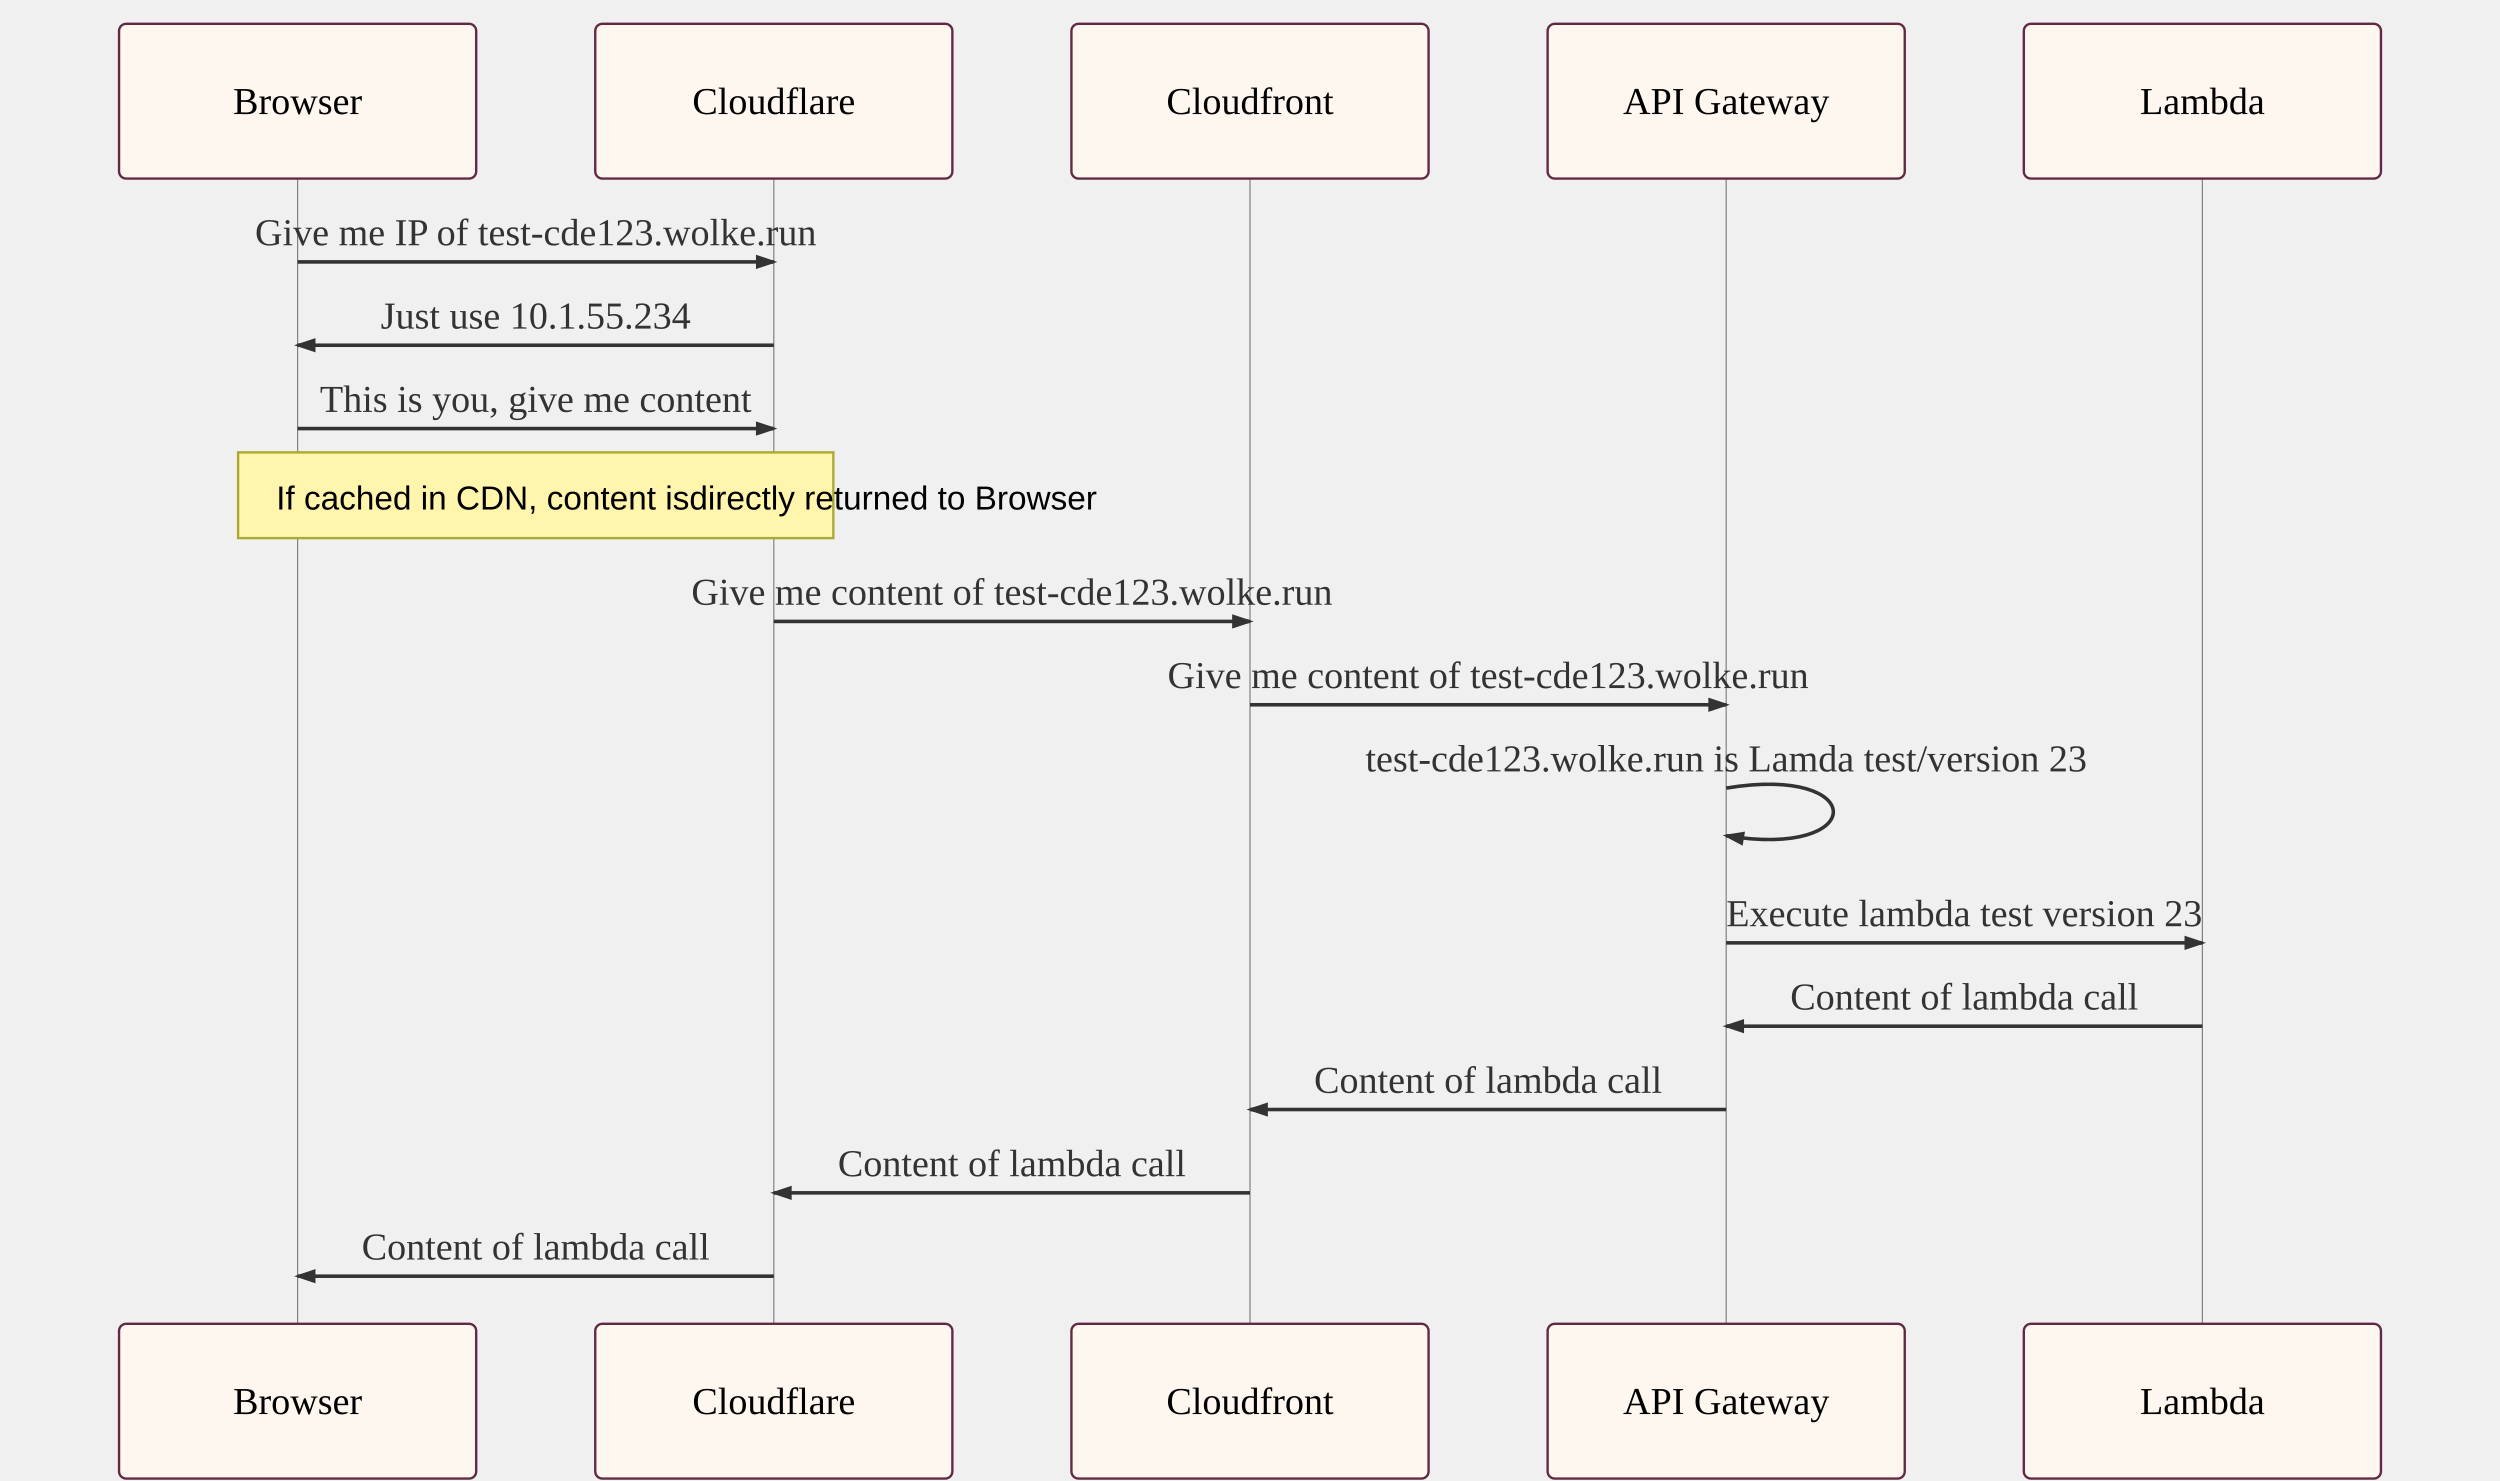
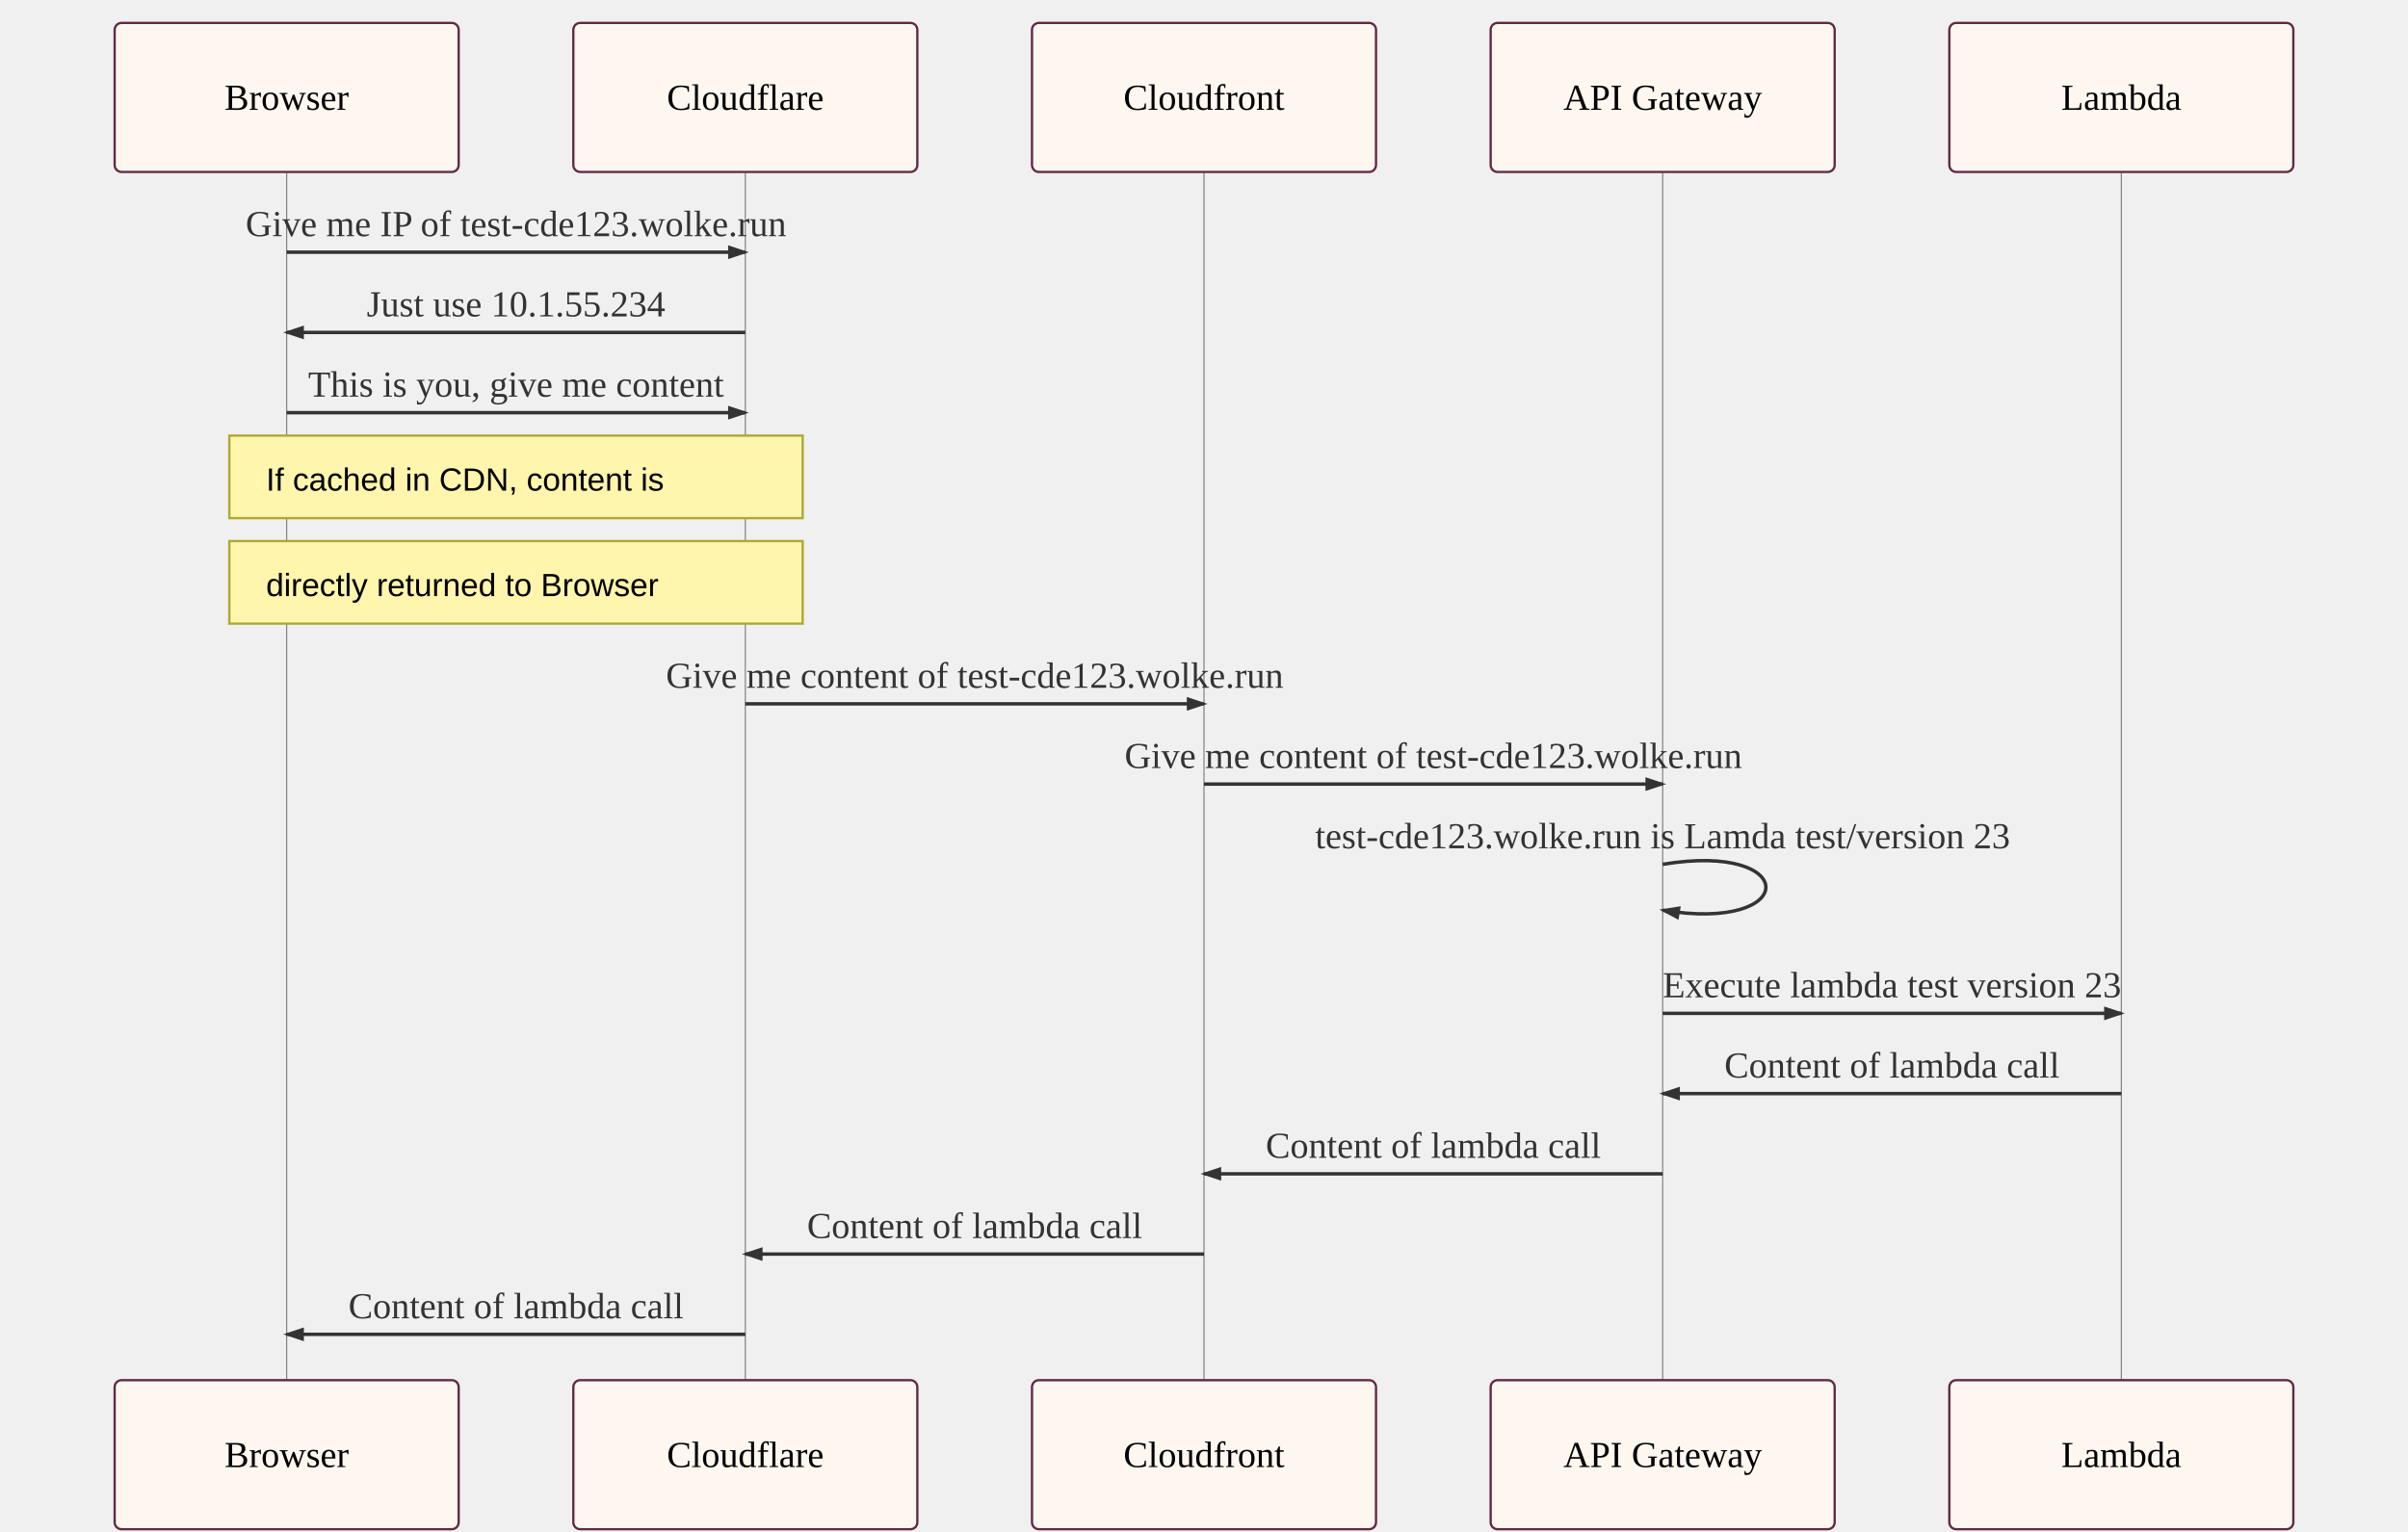
- <svg xmlns="http://www.w3.org/2000/svg" id="mmd-c120f1f8" width="100%" height="100%" style="max-width:1050px;" viewBox="-50 -10 1050 622">
+ <svg xmlns="http://www.w3.org/2000/svg" id="mmd-9baa70ee" width="100%" height="100%" style="max-width:1050px;" viewBox="-50 -10 1050 668">
  <style>


- #mmd-c120f1f8 .label {
+ #mmd-9baa70ee .label {
  font-family: 'trebuchet ms', verdana, arial;
  color: #333; }

- #mmd-c120f1f8 .node rect,
- #mmd-c120f1f8 .node circle,
- #mmd-c120f1f8 .node ellipse,
- #mmd-c120f1f8 .node polygon {
+ #mmd-9baa70ee .node rect,
+ #mmd-9baa70ee .node circle,
+ #mmd-9baa70ee .node ellipse,
+ #mmd-9baa70ee .node polygon {
  fill: #ECECFF;
  stroke: #9370DB;
  stroke-width: 1px; }

- #mmd-c120f1f8 .node.clickable {
+ #mmd-9baa70ee .node.clickable {
  cursor: pointer; }

- #mmd-c120f1f8 .arrowheadPath {
+ #mmd-9baa70ee .arrowheadPath {
  fill: #333333; }

- #mmd-c120f1f8 .edgePath .path {
+ #mmd-9baa70ee .edgePath .path {
  stroke: #333333;
  stroke-width: 1.5px; }

- #mmd-c120f1f8 .edgeLabel {
+ #mmd-9baa70ee .edgeLabel {
  background-color: #e8e8e8; }

- #mmd-c120f1f8 .cluster rect {
+ #mmd-9baa70ee .cluster rect {
  fill: #ffffde !important;
  stroke: #aaaa33 !important;
  stroke-width: 1px !important; }

- #mmd-c120f1f8 .cluster text {
-   fill: #333; }
- 
- #mmd-c120f1f8 div.mermaidTooltip {
+ #mmd-9baa70ee .cluster text {
+   fill: #333; }
+ 
+ #mmd-9baa70ee div.mermaidTooltip {
  position: absolute;
  text-align: center;
  max-width: 200px;
  padding: 2px;
  font-family: 'trebuchet ms', verdana, arial;
  font-size: 12px;
  background: #ffffde;
  border: 1px solid #aaaa33;
  border-radius: 2px;
  pointer-events: none;
  z-index: 100; }

- #mmd-c120f1f8 .actor {
+ #mmd-9baa70ee .actor {
  stroke: #CCCCFF;
  fill: #ECECFF; }

- #mmd-c120f1f8 text.actor {
+ #mmd-9baa70ee text.actor {
  fill: black;
  stroke: none; }

- #mmd-c120f1f8 .actor-line {
+ #mmd-9baa70ee .actor-line {
  stroke: grey; }

- #mmd-c120f1f8 .messageLine0 {
+ #mmd-9baa70ee .messageLine0 {
  stroke-width: 1.5;
  stroke-dasharray: '2 2';
  marker-end: 'url(#arrowhead)';
  stroke: #333; }

- #mmd-c120f1f8 .messageLine1 {
+ #mmd-9baa70ee .messageLine1 {
  stroke-width: 1.5;
  stroke-dasharray: '2 2';
  stroke: #333; }

- #mmd-c120f1f8 #arrowhead {
-   fill: #333; }
- 
- #mmd-c120f1f8 #crosshead path {
+ #mmd-9baa70ee #arrowhead {
+   fill: #333; }
+ 
+ #mmd-9baa70ee #crosshead path {
  fill: #333 !important;
  stroke: #333 !important; }

- #mmd-c120f1f8 .messageText {
+ #mmd-9baa70ee .messageText {
  fill: #333;
  stroke: none; }

- #mmd-c120f1f8 .labelBox {
+ #mmd-9baa70ee .labelBox {
  stroke: #CCCCFF;
  fill: #ECECFF; }

- #mmd-c120f1f8 .labelText {
+ #mmd-9baa70ee .labelText {
  fill: black;
  stroke: none; }

- #mmd-c120f1f8 .loopText {
+ #mmd-9baa70ee .loopText {
  fill: black;
  stroke: none; }

- #mmd-c120f1f8 .loopLine {
+ #mmd-9baa70ee .loopLine {
  stroke-width: 2;
  stroke-dasharray: '2 2';
  marker-end: 'url(#arrowhead)';
  stroke: #CCCCFF; }

- #mmd-c120f1f8 .note {
+ #mmd-9baa70ee .note {
  stroke: #aaaa33;
  fill: #fff5ad; }

- #mmd-c120f1f8 .noteText {
+ #mmd-9baa70ee .noteText {
  fill: black;
  stroke: none;
  font-family: 'trebuchet ms', verdana, arial;
  font-size: 14px; }


- #mmd-c120f1f8 .section {
+ #mmd-9baa70ee .section {
  stroke: none;
  opacity: 0.2; }

- #mmd-c120f1f8 .section0 {
+ #mmd-9baa70ee .section0 {
  fill: rgba(102, 102, 255, 0.49); }

- #mmd-c120f1f8 .section2 {
+ #mmd-9baa70ee .section2 {
  fill: #fff400; }

- #mmd-c120f1f8 .section1,
- #mmd-c120f1f8 .section3 {
+ #mmd-9baa70ee .section1,
+ #mmd-9baa70ee .section3 {
  fill: white;
  opacity: 0.2; }

- #mmd-c120f1f8 .sectionTitle0 {
-   fill: #333; }
- 
- #mmd-c120f1f8 .sectionTitle1 {
-   fill: #333; }
- 
- #mmd-c120f1f8 .sectionTitle2 {
-   fill: #333; }
- 
- #mmd-c120f1f8 .sectionTitle3 {
-   fill: #333; }
- 
- #mmd-c120f1f8 .sectionTitle {
+ #mmd-9baa70ee .sectionTitle0 {
+   fill: #333; }
+ 
+ #mmd-9baa70ee .sectionTitle1 {
+   fill: #333; }
+ 
+ #mmd-9baa70ee .sectionTitle2 {
+   fill: #333; }
+ 
+ #mmd-9baa70ee .sectionTitle3 {
+   fill: #333; }
+ 
+ #mmd-9baa70ee .sectionTitle {
  text-anchor: start;
  font-size: 11px;
  text-height: 14px; }


- #mmd-c120f1f8 .grid .tick {
+ #mmd-9baa70ee .grid .tick {
  stroke: lightgrey;
  opacity: 0.3;
  shape-rendering: crispEdges; }

- #mmd-c120f1f8 .grid path {
+ #mmd-9baa70ee .grid path {
  stroke-width: 0; }


- #mmd-c120f1f8 .today {
+ #mmd-9baa70ee .today {
  fill: none;
  stroke: red;
  stroke-width: 2px; }



- #mmd-c120f1f8 .task {
+ #mmd-9baa70ee .task {
  stroke-width: 2; }

- #mmd-c120f1f8 .taskText {
+ #mmd-9baa70ee .taskText {
  text-anchor: middle;
  font-size: 11px; }

- #mmd-c120f1f8 .taskTextOutsideRight {
+ #mmd-9baa70ee .taskTextOutsideRight {
  fill: black;
  text-anchor: start;
  font-size: 11px; }

- #mmd-c120f1f8 .taskTextOutsideLeft {
+ #mmd-9baa70ee .taskTextOutsideLeft {
  fill: black;
  text-anchor: end;
  font-size: 11px; }


- #mmd-c120f1f8 .taskText0,
- #mmd-c120f1f8 .taskText1,
- #mmd-c120f1f8 .taskText2,
- #mmd-c120f1f8 .taskText3 {
+ #mmd-9baa70ee .taskText0,
+ #mmd-9baa70ee .taskText1,
+ #mmd-9baa70ee .taskText2,
+ #mmd-9baa70ee .taskText3 {
  fill: white; }

- #mmd-c120f1f8 .task0,
- #mmd-c120f1f8 .task1,
- #mmd-c120f1f8 .task2,
- #mmd-c120f1f8 .task3 {
+ #mmd-9baa70ee .task0,
+ #mmd-9baa70ee .task1,
+ #mmd-9baa70ee .task2,
+ #mmd-9baa70ee .task3 {
  fill: #8a90dd;
  stroke: #534fbc; }

- #mmd-c120f1f8 .taskTextOutside0,
- #mmd-c120f1f8 .taskTextOutside2 {
+ #mmd-9baa70ee .taskTextOutside0,
+ #mmd-9baa70ee .taskTextOutside2 {
  fill: black; }

- #mmd-c120f1f8 .taskTextOutside1,
- #mmd-c120f1f8 .taskTextOutside3 {
+ #mmd-9baa70ee .taskTextOutside1,
+ #mmd-9baa70ee .taskTextOutside3 {
  fill: black; }


- #mmd-c120f1f8 .active0,
- #mmd-c120f1f8 .active1,
- #mmd-c120f1f8 .active2,
- #mmd-c120f1f8 .active3 {
+ #mmd-9baa70ee .active0,
+ #mmd-9baa70ee .active1,
+ #mmd-9baa70ee .active2,
+ #mmd-9baa70ee .active3 {
  fill: #bfc7ff;
  stroke: #534fbc; }

- #mmd-c120f1f8 .activeText0,
- #mmd-c120f1f8 .activeText1,
- #mmd-c120f1f8 .activeText2,
- #mmd-c120f1f8 .activeText3 {
+ #mmd-9baa70ee .activeText0,
+ #mmd-9baa70ee .activeText1,
+ #mmd-9baa70ee .activeText2,
+ #mmd-9baa70ee .activeText3 {
  fill: black !important; }


- #mmd-c120f1f8 .done0,
- #mmd-c120f1f8 .done1,
- #mmd-c120f1f8 .done2,
- #mmd-c120f1f8 .done3 {
+ #mmd-9baa70ee .done0,
+ #mmd-9baa70ee .done1,
+ #mmd-9baa70ee .done2,
+ #mmd-9baa70ee .done3 {
  stroke: grey;
  fill: lightgrey;
  stroke-width: 2; }

- #mmd-c120f1f8 .doneText0,
- #mmd-c120f1f8 .doneText1,
- #mmd-c120f1f8 .doneText2,
- #mmd-c120f1f8 .doneText3 {
+ #mmd-9baa70ee .doneText0,
+ #mmd-9baa70ee .doneText1,
+ #mmd-9baa70ee .doneText2,
+ #mmd-9baa70ee .doneText3 {
  fill: black !important; }


- #mmd-c120f1f8 .crit0,
- #mmd-c120f1f8 .crit1,
- #mmd-c120f1f8 .crit2,
- #mmd-c120f1f8 .crit3 {
+ #mmd-9baa70ee .crit0,
+ #mmd-9baa70ee .crit1,
+ #mmd-9baa70ee .crit2,
+ #mmd-9baa70ee .crit3 {
  stroke: #ff8888;
  fill: red;
  stroke-width: 2; }

- #mmd-c120f1f8 .activeCrit0,
- #mmd-c120f1f8 .activeCrit1,
- #mmd-c120f1f8 .activeCrit2,
- #mmd-c120f1f8 .activeCrit3 {
+ #mmd-9baa70ee .activeCrit0,
+ #mmd-9baa70ee .activeCrit1,
+ #mmd-9baa70ee .activeCrit2,
+ #mmd-9baa70ee .activeCrit3 {
  stroke: #ff8888;
  fill: #bfc7ff;
  stroke-width: 2; }

- #mmd-c120f1f8 .doneCrit0,
- #mmd-c120f1f8 .doneCrit1,
- #mmd-c120f1f8 .doneCrit2,
- #mmd-c120f1f8 .doneCrit3 {
+ #mmd-9baa70ee .doneCrit0,
+ #mmd-9baa70ee .doneCrit1,
+ #mmd-9baa70ee .doneCrit2,
+ #mmd-9baa70ee .doneCrit3 {
  stroke: #ff8888;
  fill: lightgrey;
  stroke-width: 2;
  cursor: pointer;
  shape-rendering: crispEdges; }

- #mmd-c120f1f8 .doneCritText0,
- #mmd-c120f1f8 .doneCritText1,
- #mmd-c120f1f8 .doneCritText2,
- #mmd-c120f1f8 .doneCritText3 {
+ #mmd-9baa70ee .doneCritText0,
+ #mmd-9baa70ee .doneCritText1,
+ #mmd-9baa70ee .doneCritText2,
+ #mmd-9baa70ee .doneCritText3 {
  fill: black !important; }

- #mmd-c120f1f8 .activeCritText0,
- #mmd-c120f1f8 .activeCritText1,
- #mmd-c120f1f8 .activeCritText2,
- #mmd-c120f1f8 .activeCritText3 {
+ #mmd-9baa70ee .activeCritText0,
+ #mmd-9baa70ee .activeCritText1,
+ #mmd-9baa70ee .activeCritText2,
+ #mmd-9baa70ee .activeCritText3 {
  fill: black !important; }

- #mmd-c120f1f8 .titleText {
+ #mmd-9baa70ee .titleText {
  text-anchor: middle;
  font-size: 18px;
  fill: black; }

- #mmd-c120f1f8 g.classGroup text {
+ #mmd-9baa70ee g.classGroup text {
  fill: #9370DB;
  stroke: none;
  font-family: 'trebuchet ms', verdana, arial;
  font-size: 10px; }

- #mmd-c120f1f8 g.classGroup rect {
+ #mmd-9baa70ee g.classGroup rect {
  fill: #ECECFF;
  stroke: #9370DB; }

- #mmd-c120f1f8 g.classGroup line {
-   stroke: #9370DB;
-   stroke-width: 1; }
- 
- #mmd-c120f1f8 .classLabel .box {
+ #mmd-9baa70ee g.classGroup line {
+   stroke: #9370DB;
+   stroke-width: 1; }
+ 
+ #mmd-9baa70ee .classLabel .box {
  stroke: none;
  stroke-width: 0;
  fill: #ECECFF;
  opacity: 0.5; }

- #mmd-c120f1f8 .classLabel .label {
+ #mmd-9baa70ee .classLabel .label {
  fill: #9370DB;
  font-size: 10px; }

- #mmd-c120f1f8 .relation {
+ #mmd-9baa70ee .relation {
  stroke: #9370DB;
  stroke-width: 1;
  fill: none; }

- #mmd-c120f1f8 #compositionStart {
-   fill: #9370DB;
-   stroke: #9370DB;
-   stroke-width: 1; }
- 
- #mmd-c120f1f8 #compositionEnd {
-   fill: #9370DB;
-   stroke: #9370DB;
-   stroke-width: 1; }
- 
- #mmd-c120f1f8 #aggregationStart {
+ #mmd-9baa70ee #compositionStart {
+   fill: #9370DB;
+   stroke: #9370DB;
+   stroke-width: 1; }
+ 
+ #mmd-9baa70ee #compositionEnd {
+   fill: #9370DB;
+   stroke: #9370DB;
+   stroke-width: 1; }
+ 
+ #mmd-9baa70ee #aggregationStart {
  fill: #ECECFF;
  stroke: #9370DB;
  stroke-width: 1; }

- #mmd-c120f1f8 #aggregationEnd {
+ #mmd-9baa70ee #aggregationEnd {
  fill: #ECECFF;
  stroke: #9370DB;
  stroke-width: 1; }

- #mmd-c120f1f8 #dependencyStart {
-   fill: #9370DB;
-   stroke: #9370DB;
-   stroke-width: 1; }
- 
- #mmd-c120f1f8 #dependencyEnd {
-   fill: #9370DB;
-   stroke: #9370DB;
-   stroke-width: 1; }
- 
- #mmd-c120f1f8 #extensionStart {
-   fill: #9370DB;
-   stroke: #9370DB;
-   stroke-width: 1; }
- 
- #mmd-c120f1f8 #extensionEnd {
-   fill: #9370DB;
-   stroke: #9370DB;
-   stroke-width: 1; }
- 
- #mmd-c120f1f8 .commit-id,
- #mmd-c120f1f8 .commit-msg,
- #mmd-c120f1f8 .branch-label {
+ #mmd-9baa70ee #dependencyStart {
+   fill: #9370DB;
+   stroke: #9370DB;
+   stroke-width: 1; }
+ 
+ #mmd-9baa70ee #dependencyEnd {
+   fill: #9370DB;
+   stroke: #9370DB;
+   stroke-width: 1; }
+ 
+ #mmd-9baa70ee #extensionStart {
+   fill: #9370DB;
+   stroke: #9370DB;
+   stroke-width: 1; }
+ 
+ #mmd-9baa70ee #extensionEnd {
+   fill: #9370DB;
+   stroke: #9370DB;
+   stroke-width: 1; }
+ 
+ #mmd-9baa70ee .commit-id,
+ #mmd-9baa70ee .commit-msg,
+ #mmd-9baa70ee .branch-label {
  fill: lightgrey;
  color: lightgrey; }
</style>
-   <style>#mmd-c120f1f8 {
+   <style>#mmd-9baa70ee {
    color: rgb(0, 0, 0);
    font: normal normal 400 normal 16px / normal "Times New Roman";
  }</style>
-   <style>#mmd-c120f1f8 .actor {
+   <style>#mmd-9baa70ee .actor {
  stroke: #612943;
  fill: #fef7f0;
}</style>
  <g />
  <g>
-     <line id="actor0" x1="75" y1="5" x2="75" y2="611" class="actor-line" stroke-width="0.5px" stroke="#999" />
+     <line id="actor0" x1="75" y1="5" x2="75" y2="657" class="actor-line" stroke-width="0.5px" stroke="#999" />
    <rect x="0" y="0" fill="#eaeaea" stroke="#666" width="150" height="65" rx="3" ry="3" class="actor" />
    <text x="75" y="32.5" dominant-baseline="central" alignment-baseline="central" class="actor" style="text-anchor: middle;">
      <tspan x="75" dy="0">Browser</tspan>
    </text>
  </g>
  <g>
-     <line id="actor1" x1="275" y1="5" x2="275" y2="611" class="actor-line" stroke-width="0.5px" stroke="#999" />
+     <line id="actor1" x1="275" y1="5" x2="275" y2="657" class="actor-line" stroke-width="0.5px" stroke="#999" />
    <rect x="200" y="0" fill="#eaeaea" stroke="#666" width="150" height="65" rx="3" ry="3" class="actor" />
    <text x="275" y="32.5" dominant-baseline="central" alignment-baseline="central" class="actor" style="text-anchor: middle;">
      <tspan x="275" dy="0">Cloudflare</tspan>
    </text>
  </g>
  <g>
-     <line id="actor2" x1="475" y1="5" x2="475" y2="611" class="actor-line" stroke-width="0.5px" stroke="#999" />
+     <line id="actor2" x1="475" y1="5" x2="475" y2="657" class="actor-line" stroke-width="0.5px" stroke="#999" />
    <rect x="400" y="0" fill="#eaeaea" stroke="#666" width="150" height="65" rx="3" ry="3" class="actor" />
    <text x="475" y="32.5" dominant-baseline="central" alignment-baseline="central" class="actor" style="text-anchor: middle;">
      <tspan x="475" dy="0">Cloudfront</tspan>
    </text>
  </g>
  <g>
-     <line id="actor3" x1="675" y1="5" x2="675" y2="611" class="actor-line" stroke-width="0.5px" stroke="#999" />
+     <line id="actor3" x1="675" y1="5" x2="675" y2="657" class="actor-line" stroke-width="0.5px" stroke="#999" />
    <rect x="600" y="0" fill="#eaeaea" stroke="#666" width="150" height="65" rx="3" ry="3" class="actor" />
    <text x="675" y="32.5" dominant-baseline="central" alignment-baseline="central" class="actor" style="text-anchor: middle;">
      <tspan x="675" dy="0">API Gateway</tspan>
    </text>
  </g>
  <g>
-     <line id="actor4" x1="875" y1="5" x2="875" y2="611" class="actor-line" stroke-width="0.5px" stroke="#999" />
+     <line id="actor4" x1="875" y1="5" x2="875" y2="657" class="actor-line" stroke-width="0.5px" stroke="#999" />
    <rect x="800" y="0" fill="#eaeaea" stroke="#666" width="150" height="65" rx="3" ry="3" class="actor" />
    <text x="875" y="32.5" dominant-baseline="central" alignment-baseline="central" class="actor" style="text-anchor: middle;">
      <tspan x="875" dy="0">Lambda</tspan>
    </text>
  </g>
  <defs>
    <marker id="arrowhead" refX="5" refY="2" markerWidth="6" markerHeight="4" orient="auto">
      <path d="M 0,0 V 4 L6,2 Z" />
    </marker>
  </defs>
  <defs>
    <marker id="crosshead" markerWidth="15" markerHeight="8" orient="auto" refX="16" refY="4">
      <path fill="black" stroke="#000000" stroke-width="1px" d="M 9,2 V 6 L16,4 Z" style="stroke-dasharray: 0, 0;" />
      <path fill="none" stroke="#000000" stroke-width="1px" d="M 0,1 L 6,7 M 6,1 L 0,7" style="stroke-dasharray: 0, 0;" />
    </marker>
  </defs>
  <g>
    <text x="175" y="93" class="messageText" style="text-anchor: middle;">Give me IP of test-cde123.wolke.run</text>
    <line x1="75" y1="100" x2="275" y2="100" class="messageLine0" stroke-width="2" stroke="black" marker-end="url(#arrowhead)" style="fill: none;" />
  </g>
  <g>
    <text x="175" y="128" class="messageText" style="text-anchor: middle;">Just use 10.1.55.234</text>
    <line x1="275" y1="135" x2="75" y2="135" class="messageLine0" stroke-width="2" stroke="black" marker-end="url(#arrowhead)" style="fill: none;" />
  </g>
  <g>
    <text x="175" y="163" class="messageText" style="text-anchor: middle;">This is you, give me content</text>
    <line x1="75" y1="170" x2="275" y2="170" class="messageLine0" stroke-width="2" stroke="black" marker-end="url(#arrowhead)" style="fill: none;" />
  </g>
  <g>
    <rect x="50" y="180" fill="#EDF2AE" stroke="#666" width="250" height="36" rx="0" ry="0" class="note" />
    <text x="46" y="204" fill="black" class="noteText">
-       <tspan x="66" fill="black">If cached in CDN, content is
- directly returned to Browser</tspan>
-     </text>
-   </g>
-   <g>
-     <text x="375" y="244" class="messageText" style="text-anchor: middle;">Give me content of test-cde123.wolke.run</text>
-     <line x1="275" y1="251" x2="475" y2="251" class="messageLine0" stroke-width="2" stroke="black" marker-end="url(#arrowhead)" style="fill: none;" />
-   </g>
-   <g>
-     <text x="575" y="279" class="messageText" style="text-anchor: middle;">Give me content of test-cde123.wolke.run</text>
-     <line x1="475" y1="286" x2="675" y2="286" class="messageLine0" stroke-width="2" stroke="black" marker-end="url(#arrowhead)" style="fill: none;" />
-   </g>
-   <g>
-     <text x="675" y="314" class="messageText" style="text-anchor: middle;">test-cde123.wolke.run is Lamda test/version 23</text>
-     <path d="M 675,321 C 735,311 735,351 675,341" class="messageLine0" stroke-width="2" stroke="black" marker-end="url(#arrowhead)" style="fill: none;" />
-   </g>
-   <g>
-     <text x="775" y="379" class="messageText" style="text-anchor: middle;">Execute lambda test version 23</text>
-     <line x1="675" y1="386" x2="875" y2="386" class="messageLine0" stroke-width="2" stroke="black" marker-end="url(#arrowhead)" style="fill: none;" />
-   </g>
-   <g>
-     <text x="775" y="414" class="messageText" style="text-anchor: middle;">Content of lambda call</text>
-     <line x1="875" y1="421" x2="675" y2="421" class="messageLine0" stroke-width="2" stroke="black" marker-end="url(#arrowhead)" style="fill: none;" />
-   </g>
-   <g>
-     <text x="575" y="449" class="messageText" style="text-anchor: middle;">Content of lambda call</text>
-     <line x1="675" y1="456" x2="475" y2="456" class="messageLine0" stroke-width="2" stroke="black" marker-end="url(#arrowhead)" style="fill: none;" />
-   </g>
-   <g>
-     <text x="375" y="484" class="messageText" style="text-anchor: middle;">Content of lambda call</text>
-     <line x1="475" y1="491" x2="275" y2="491" class="messageLine0" stroke-width="2" stroke="black" marker-end="url(#arrowhead)" style="fill: none;" />
-   </g>
-   <g>
-     <text x="175" y="519" class="messageText" style="text-anchor: middle;">Content of lambda call</text>
-     <line x1="275" y1="526" x2="75" y2="526" class="messageLine0" stroke-width="2" stroke="black" marker-end="url(#arrowhead)" style="fill: none;" />
-   </g>
-   <g>
-     <rect x="0" y="546" fill="#eaeaea" stroke="#666" width="150" height="65" rx="3" ry="3" class="actor" />
-     <text x="75" y="578.5" dominant-baseline="central" alignment-baseline="central" class="actor" style="text-anchor: middle;">
+       <tspan x="66" fill="black">If cached in CDN, content is</tspan>
+     </text>
+   </g>
+   <g>
+     <rect x="50" y="226" fill="#EDF2AE" stroke="#666" width="250" height="36" rx="0" ry="0" class="note" />
+     <text x="46" y="250" fill="black" class="noteText">
+       <tspan x="66" fill="black">directly returned to Browser</tspan>
+     </text>
+   </g>
+   <g>
+     <text x="375" y="290" class="messageText" style="text-anchor: middle;">Give me content of test-cde123.wolke.run</text>
+     <line x1="275" y1="297" x2="475" y2="297" class="messageLine0" stroke-width="2" stroke="black" marker-end="url(#arrowhead)" style="fill: none;" />
+   </g>
+   <g>
+     <text x="575" y="325" class="messageText" style="text-anchor: middle;">Give me content of test-cde123.wolke.run</text>
+     <line x1="475" y1="332" x2="675" y2="332" class="messageLine0" stroke-width="2" stroke="black" marker-end="url(#arrowhead)" style="fill: none;" />
+   </g>
+   <g>
+     <text x="675" y="360" class="messageText" style="text-anchor: middle;">test-cde123.wolke.run is Lamda test/version 23</text>
+     <path d="M 675,367 C 735,357 735,397 675,387" class="messageLine0" stroke-width="2" stroke="black" marker-end="url(#arrowhead)" style="fill: none;" />
+   </g>
+   <g>
+     <text x="775" y="425" class="messageText" style="text-anchor: middle;">Execute lambda test version 23</text>
+     <line x1="675" y1="432" x2="875" y2="432" class="messageLine0" stroke-width="2" stroke="black" marker-end="url(#arrowhead)" style="fill: none;" />
+   </g>
+   <g>
+     <text x="775" y="460" class="messageText" style="text-anchor: middle;">Content of lambda call</text>
+     <line x1="875" y1="467" x2="675" y2="467" class="messageLine0" stroke-width="2" stroke="black" marker-end="url(#arrowhead)" style="fill: none;" />
+   </g>
+   <g>
+     <text x="575" y="495" class="messageText" style="text-anchor: middle;">Content of lambda call</text>
+     <line x1="675" y1="502" x2="475" y2="502" class="messageLine0" stroke-width="2" stroke="black" marker-end="url(#arrowhead)" style="fill: none;" />
+   </g>
+   <g>
+     <text x="375" y="530" class="messageText" style="text-anchor: middle;">Content of lambda call</text>
+     <line x1="475" y1="537" x2="275" y2="537" class="messageLine0" stroke-width="2" stroke="black" marker-end="url(#arrowhead)" style="fill: none;" />
+   </g>
+   <g>
+     <text x="175" y="565" class="messageText" style="text-anchor: middle;">Content of lambda call</text>
+     <line x1="275" y1="572" x2="75" y2="572" class="messageLine0" stroke-width="2" stroke="black" marker-end="url(#arrowhead)" style="fill: none;" />
+   </g>
+   <g>
+     <rect x="0" y="592" fill="#eaeaea" stroke="#666" width="150" height="65" rx="3" ry="3" class="actor" />
+     <text x="75" y="624.5" dominant-baseline="central" alignment-baseline="central" class="actor" style="text-anchor: middle;">
      <tspan x="75" dy="0">Browser</tspan>
    </text>
  </g>
  <g>
-     <rect x="200" y="546" fill="#eaeaea" stroke="#666" width="150" height="65" rx="3" ry="3" class="actor" />
-     <text x="275" y="578.5" dominant-baseline="central" alignment-baseline="central" class="actor" style="text-anchor: middle;">
+     <rect x="200" y="592" fill="#eaeaea" stroke="#666" width="150" height="65" rx="3" ry="3" class="actor" />
+     <text x="275" y="624.5" dominant-baseline="central" alignment-baseline="central" class="actor" style="text-anchor: middle;">
      <tspan x="275" dy="0">Cloudflare</tspan>
    </text>
  </g>
  <g>
-     <rect x="400" y="546" fill="#eaeaea" stroke="#666" width="150" height="65" rx="3" ry="3" class="actor" />
-     <text x="475" y="578.5" dominant-baseline="central" alignment-baseline="central" class="actor" style="text-anchor: middle;">
+     <rect x="400" y="592" fill="#eaeaea" stroke="#666" width="150" height="65" rx="3" ry="3" class="actor" />
+     <text x="475" y="624.5" dominant-baseline="central" alignment-baseline="central" class="actor" style="text-anchor: middle;">
      <tspan x="475" dy="0">Cloudfront</tspan>
    </text>
  </g>
  <g>
-     <rect x="600" y="546" fill="#eaeaea" stroke="#666" width="150" height="65" rx="3" ry="3" class="actor" />
-     <text x="675" y="578.5" dominant-baseline="central" alignment-baseline="central" class="actor" style="text-anchor: middle;">
+     <rect x="600" y="592" fill="#eaeaea" stroke="#666" width="150" height="65" rx="3" ry="3" class="actor" />
+     <text x="675" y="624.5" dominant-baseline="central" alignment-baseline="central" class="actor" style="text-anchor: middle;">
      <tspan x="675" dy="0">API Gateway</tspan>
    </text>
  </g>
  <g>
-     <rect x="800" y="546" fill="#eaeaea" stroke="#666" width="150" height="65" rx="3" ry="3" class="actor" />
-     <text x="875" y="578.5" dominant-baseline="central" alignment-baseline="central" class="actor" style="text-anchor: middle;">
+     <rect x="800" y="592" fill="#eaeaea" stroke="#666" width="150" height="65" rx="3" ry="3" class="actor" />
+     <text x="875" y="624.5" dominant-baseline="central" alignment-baseline="central" class="actor" style="text-anchor: middle;">
      <tspan x="875" dy="0">Lambda</tspan>
    </text>
  </g>
</svg>
